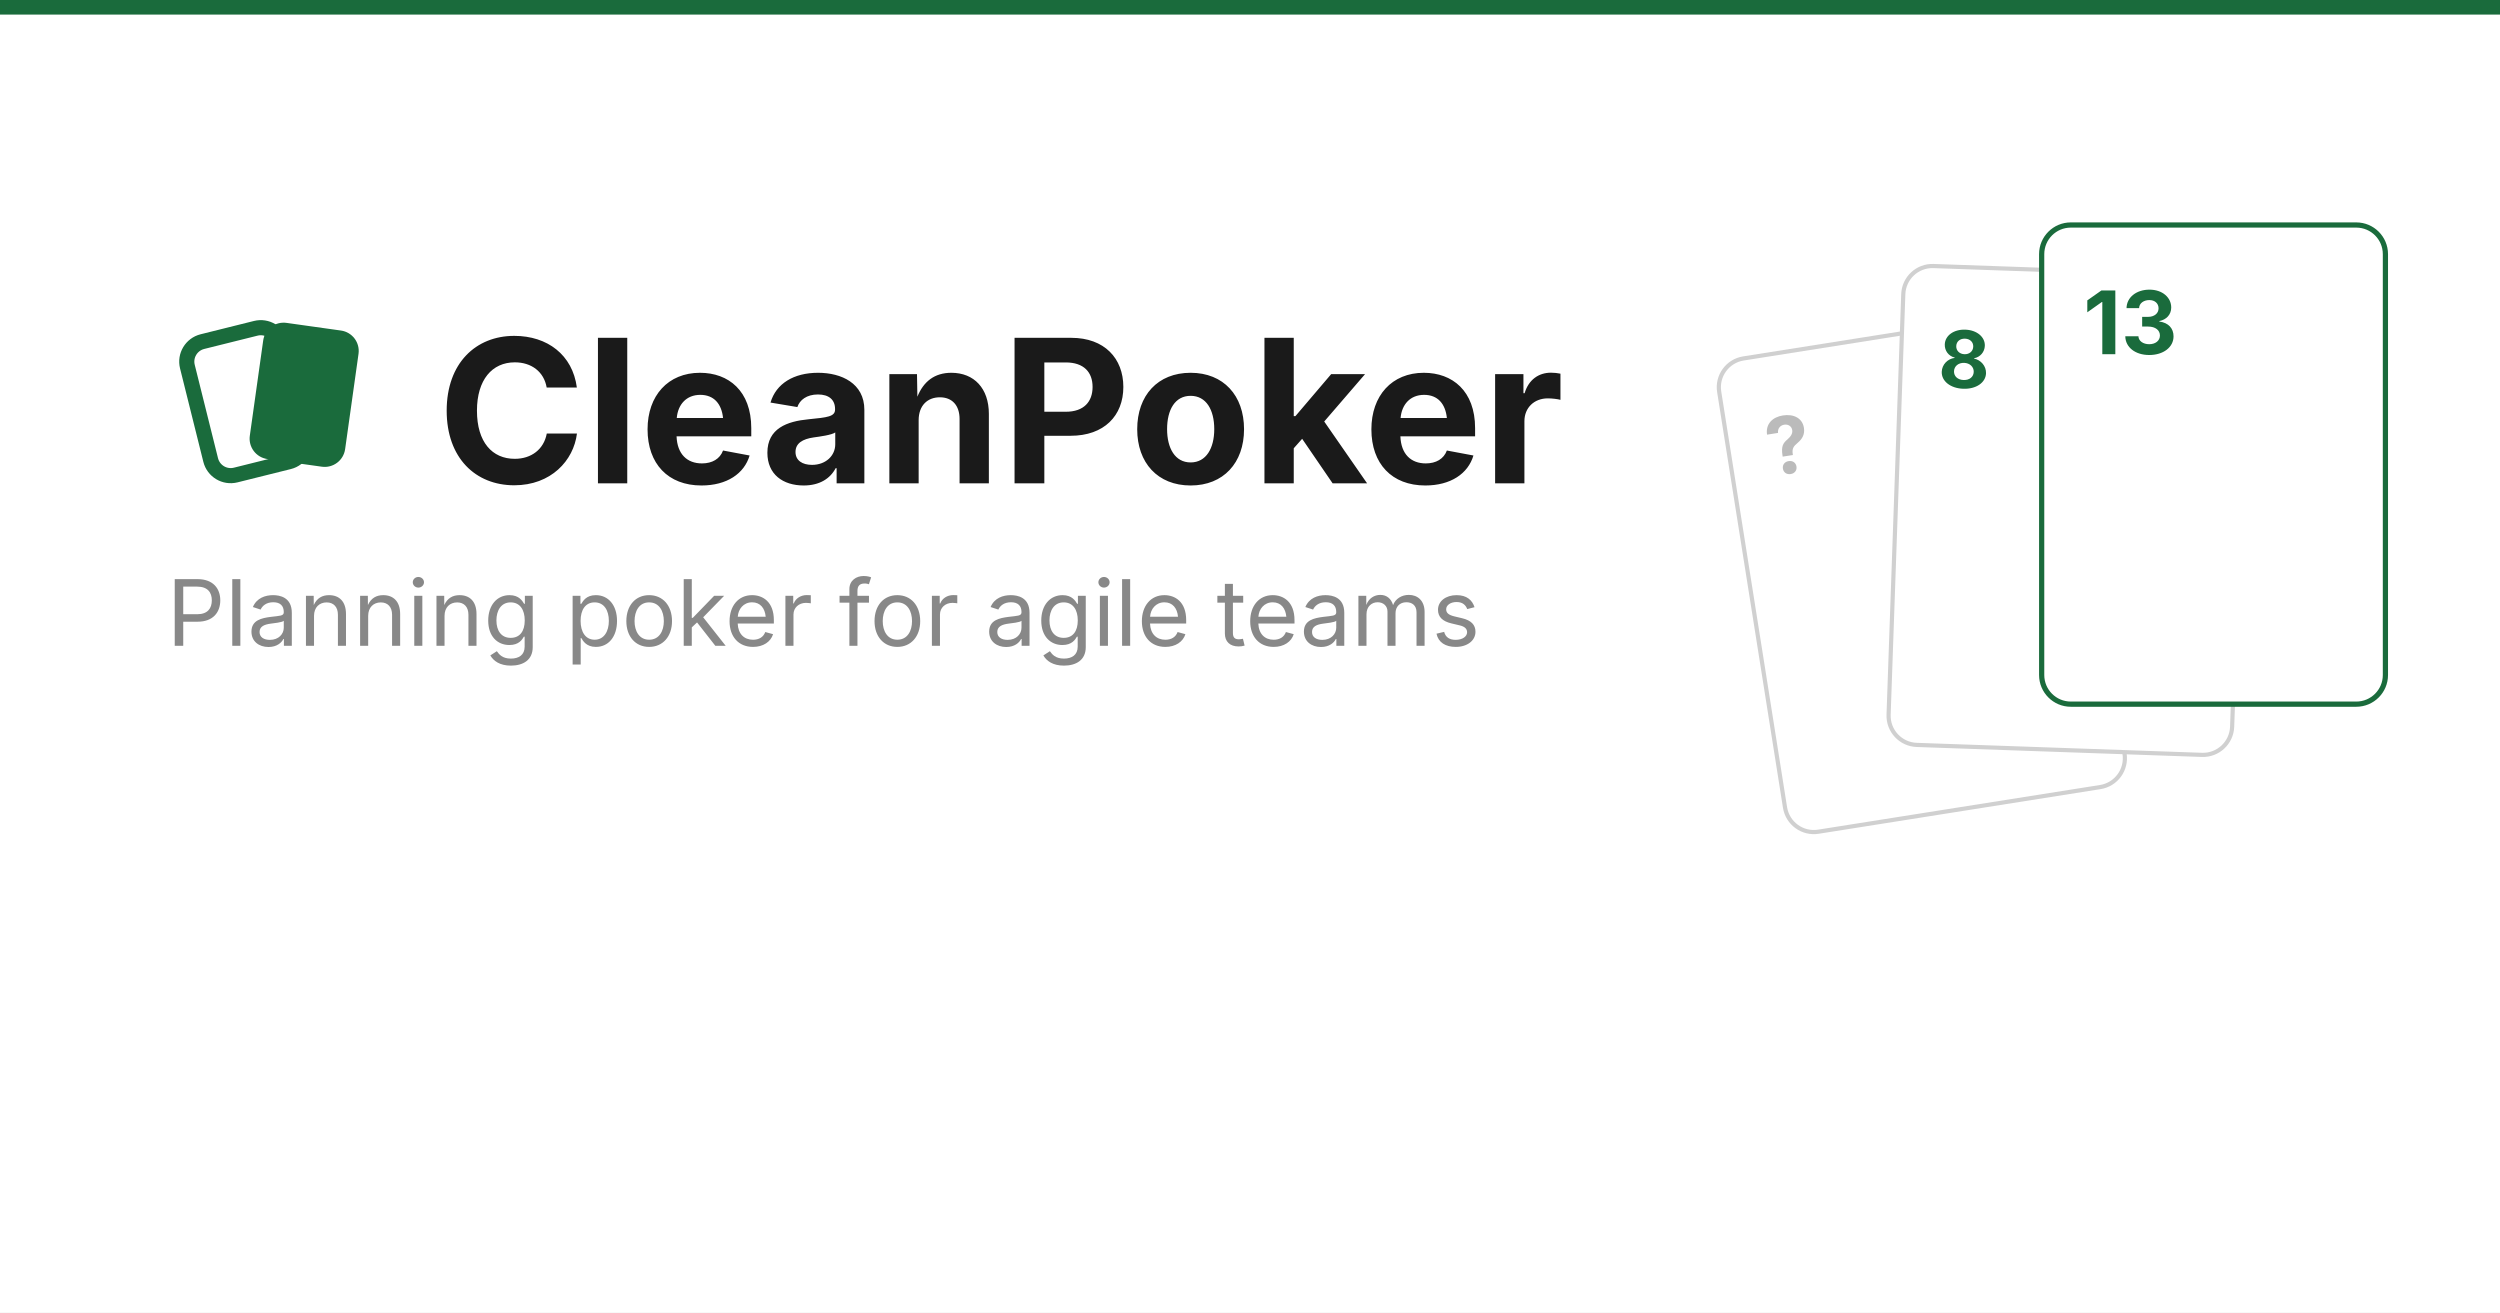
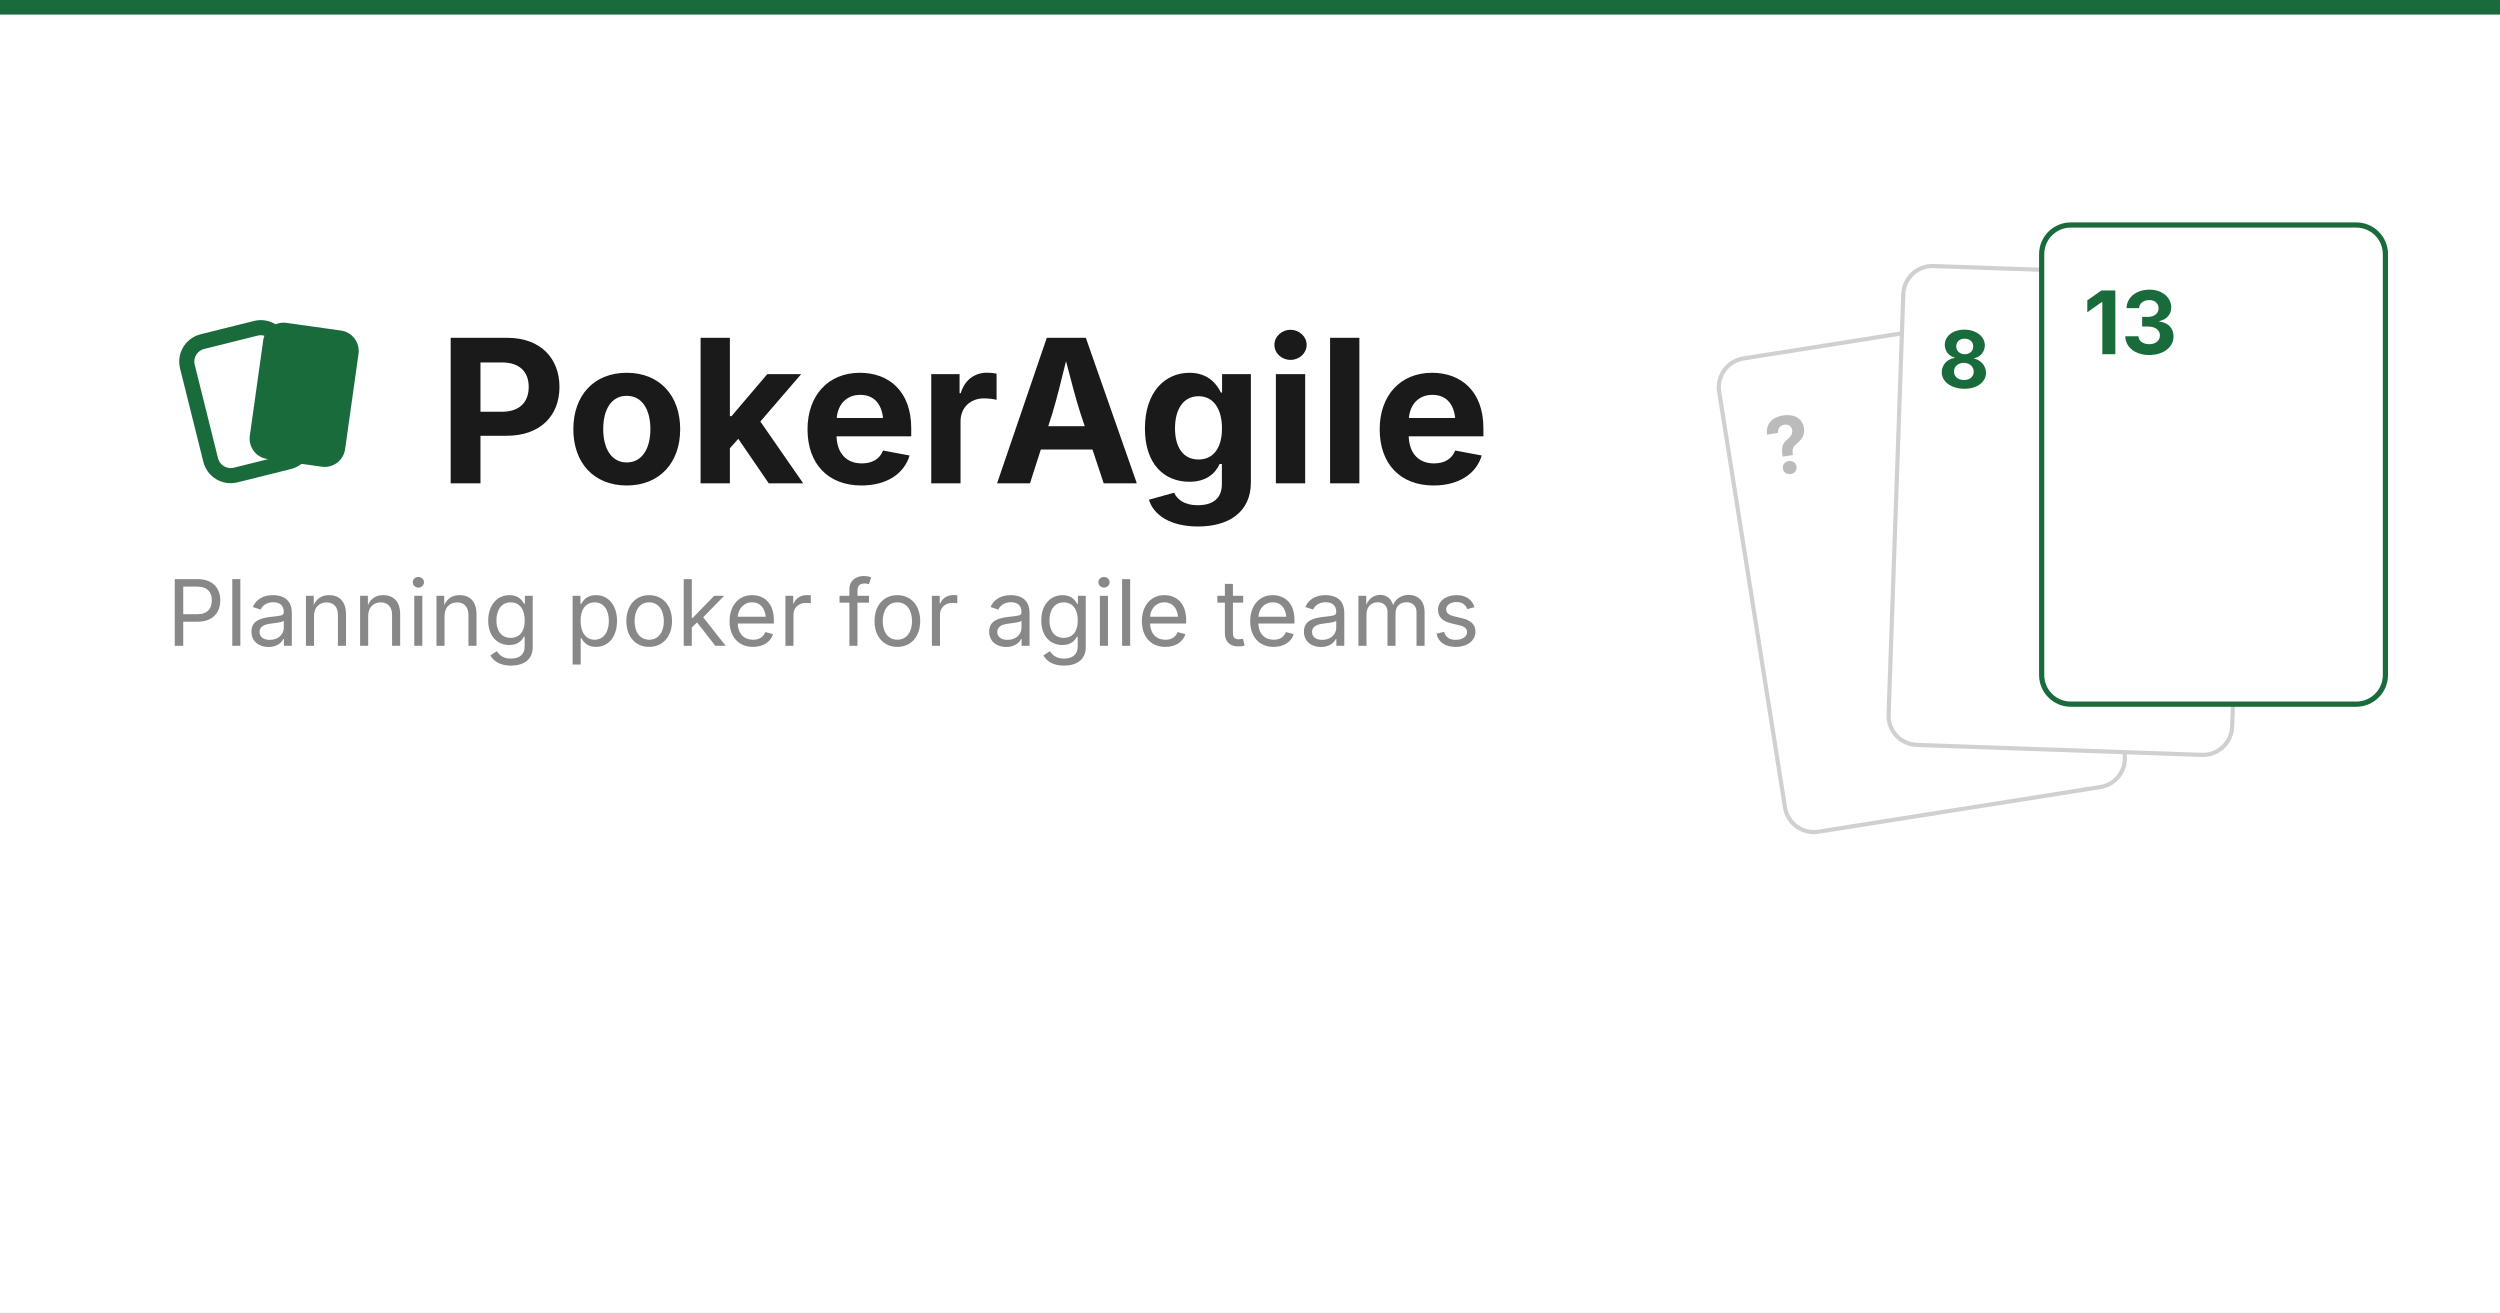
<svg xmlns="http://www.w3.org/2000/svg" viewBox="0 0 1200 630" width="1200" height="630">
  <rect width="1200" height="630" fill="#ffffff" />
  <rect width="1200" height="7" fill="#1a6b3c" />
  <g transform="translate(80 140) scale(3.3)">
    <rect x="4.5" y="6" width="14" height="20" rx="3" transform="rotate(-14 11.5 16)" fill="none" stroke="#1a6b3c" stroke-width="2.2" />
    <rect x="13" y="5" width="14" height="20" rx="3" transform="rotate(8 20 15)" fill="#1a6b3c" />
  </g>
-   <text x="210" y="232" font-size="96" font-weight="700" font-family="system-ui,-apple-system,sans-serif" fill="#1a1a1a">CleanPoker</text>
+   <text x="210" y="232" font-size="96" font-weight="700" font-family="system-ui,-apple-system,sans-serif" fill="#1a1a1a">PokerAgile</text>
  <text x="80" y="310" font-size="44" font-family="system-ui,-apple-system,sans-serif" fill="#888888">Planning poker for agile teams</text>
  <rect x="840" y="160" width="165" height="230" rx="14" fill="white" stroke="#d0d0d0" stroke-width="2" transform="rotate(-9 922 275)" />
  <text x="858" y="218" font-size="38" font-weight="700" font-family="system-ui,-apple-system,sans-serif" fill="#bbbbbb" transform="rotate(-9 922 275)">?</text>
  <rect x="910" y="130" width="165" height="230" rx="14" fill="white" stroke="#d0d0d0" stroke-width="2" transform="rotate(2 992 245)" />
  <text x="928" y="188" font-size="38" font-weight="700" font-family="system-ui,-apple-system,sans-serif" fill="#1a6b3c" transform="rotate(2 992 245)">8</text>
  <rect x="980" y="108" width="165" height="230" rx="14" fill="white" stroke="#1a6b3c" stroke-width="2.5" />
  <text x="1000" y="170" font-size="42" font-weight="700" font-family="system-ui,-apple-system,sans-serif" fill="#1a6b3c">13</text>
</svg>
